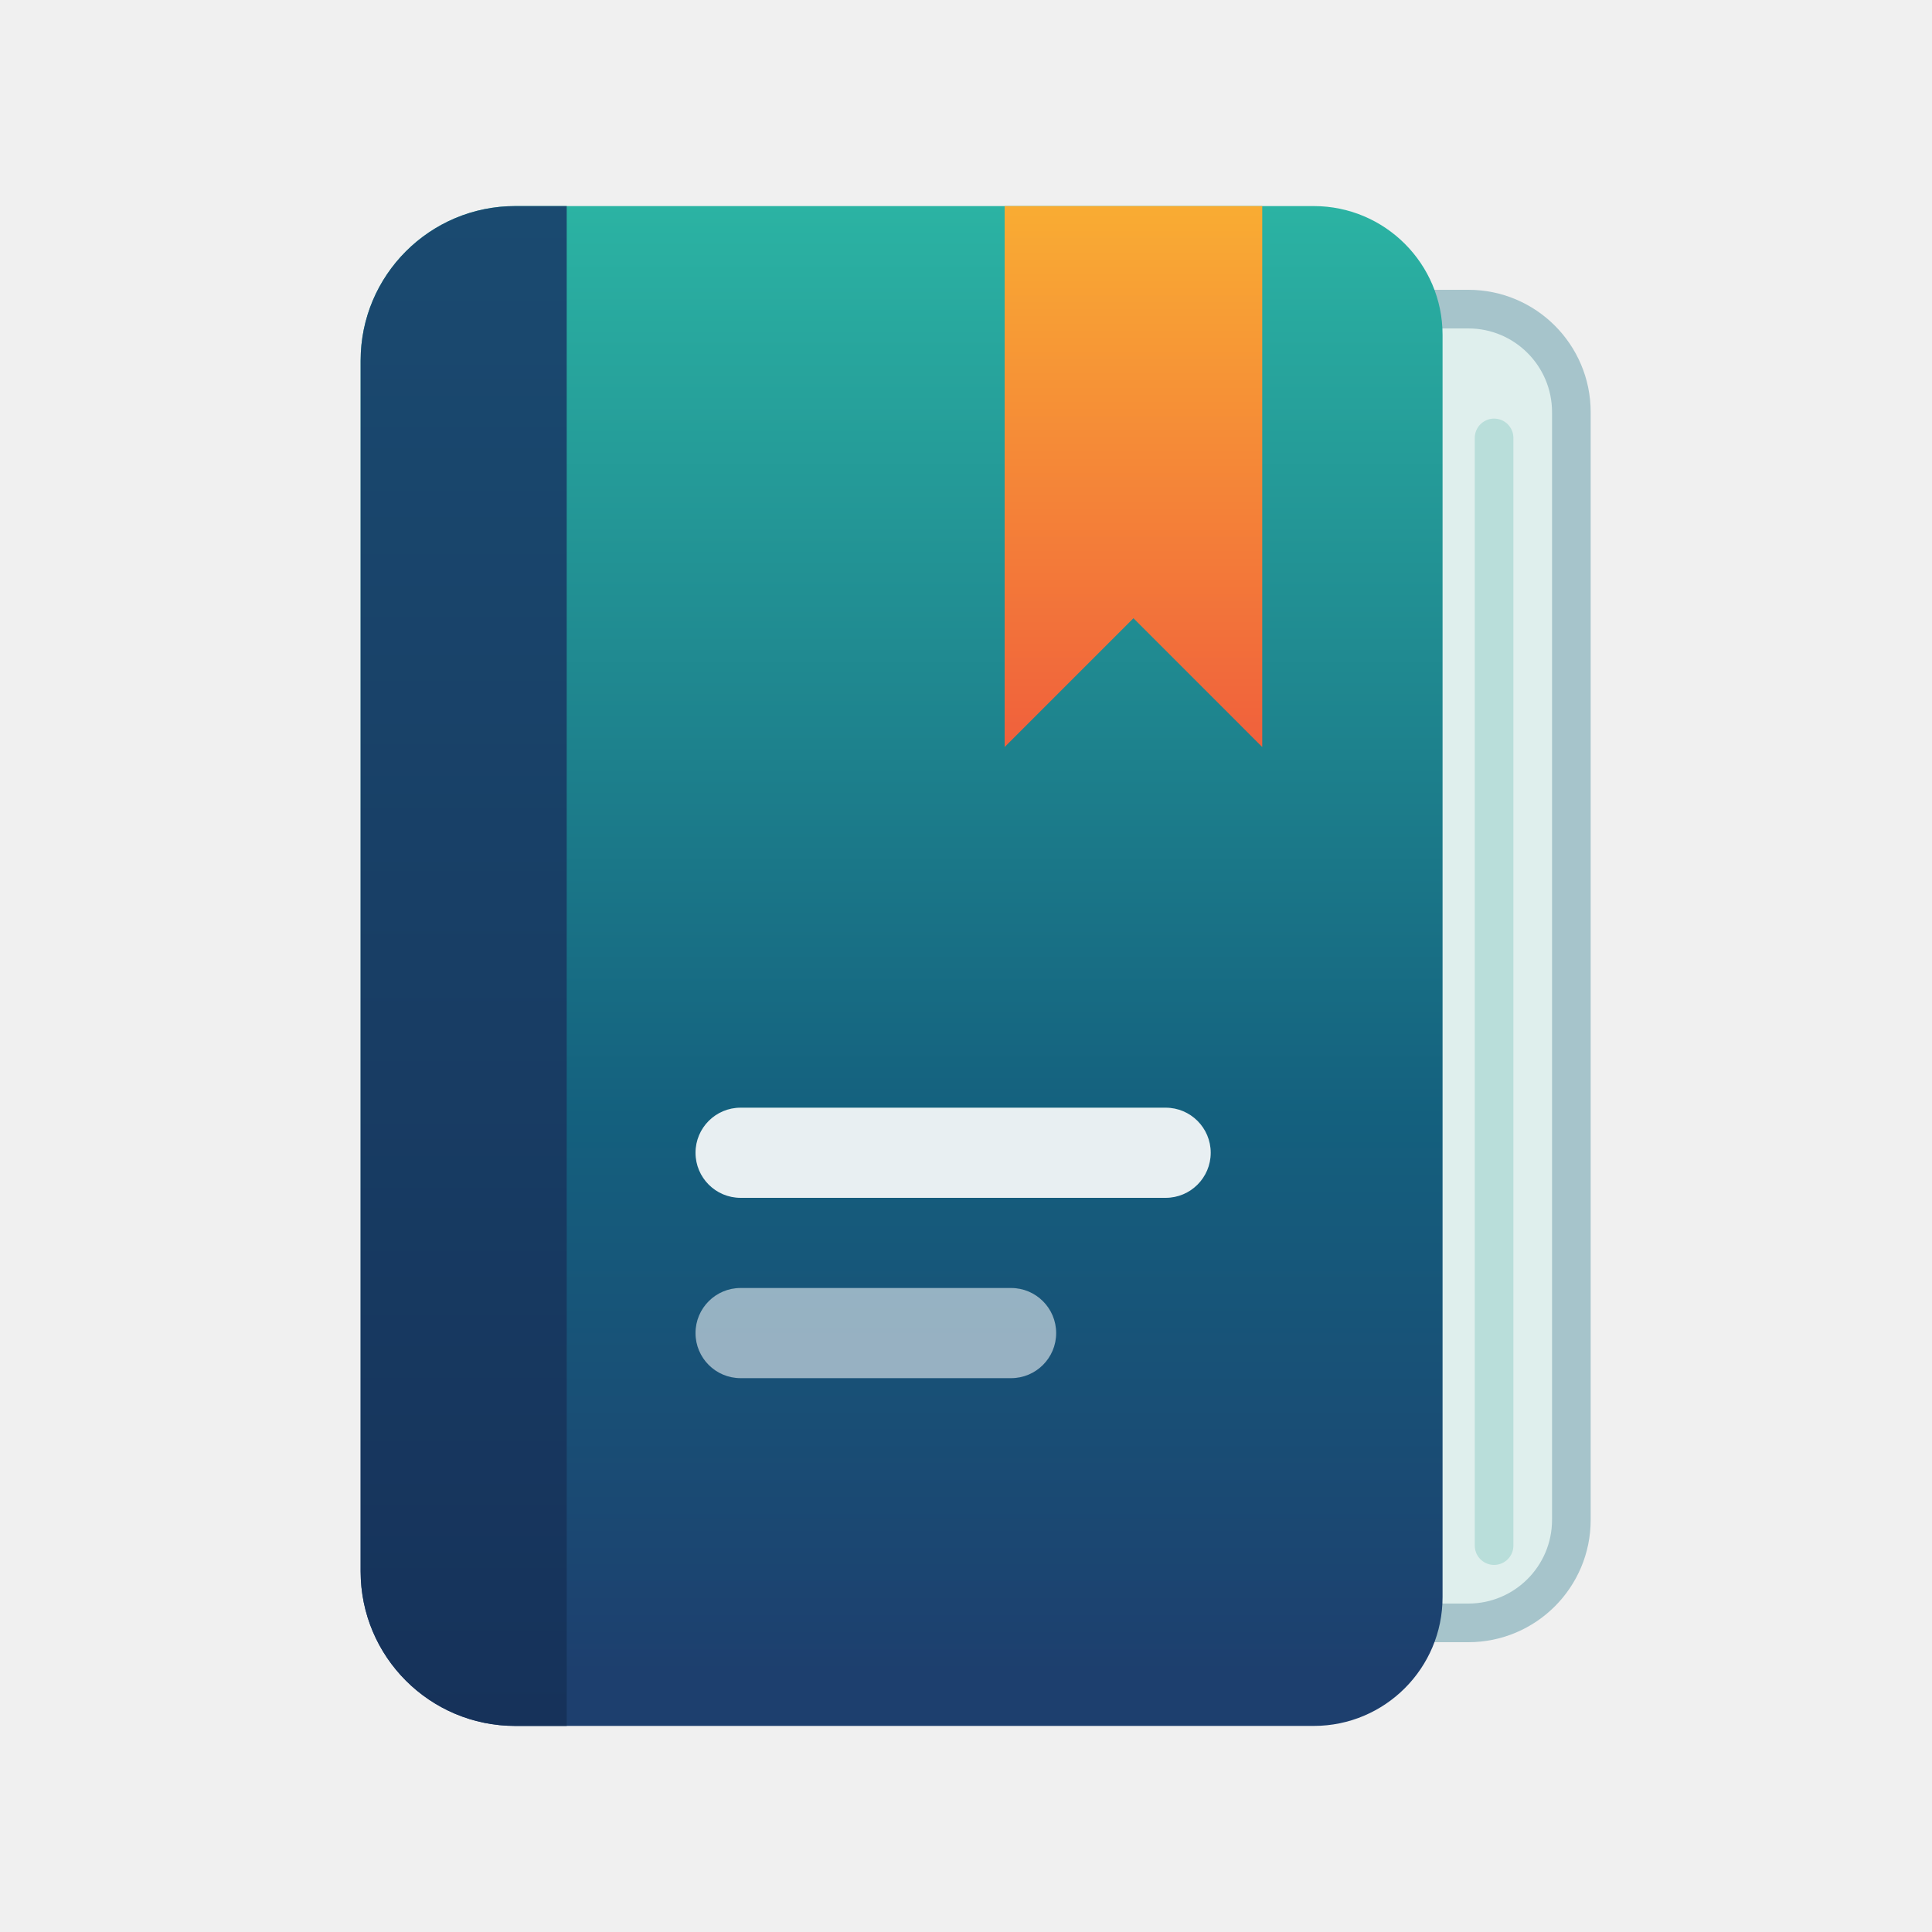
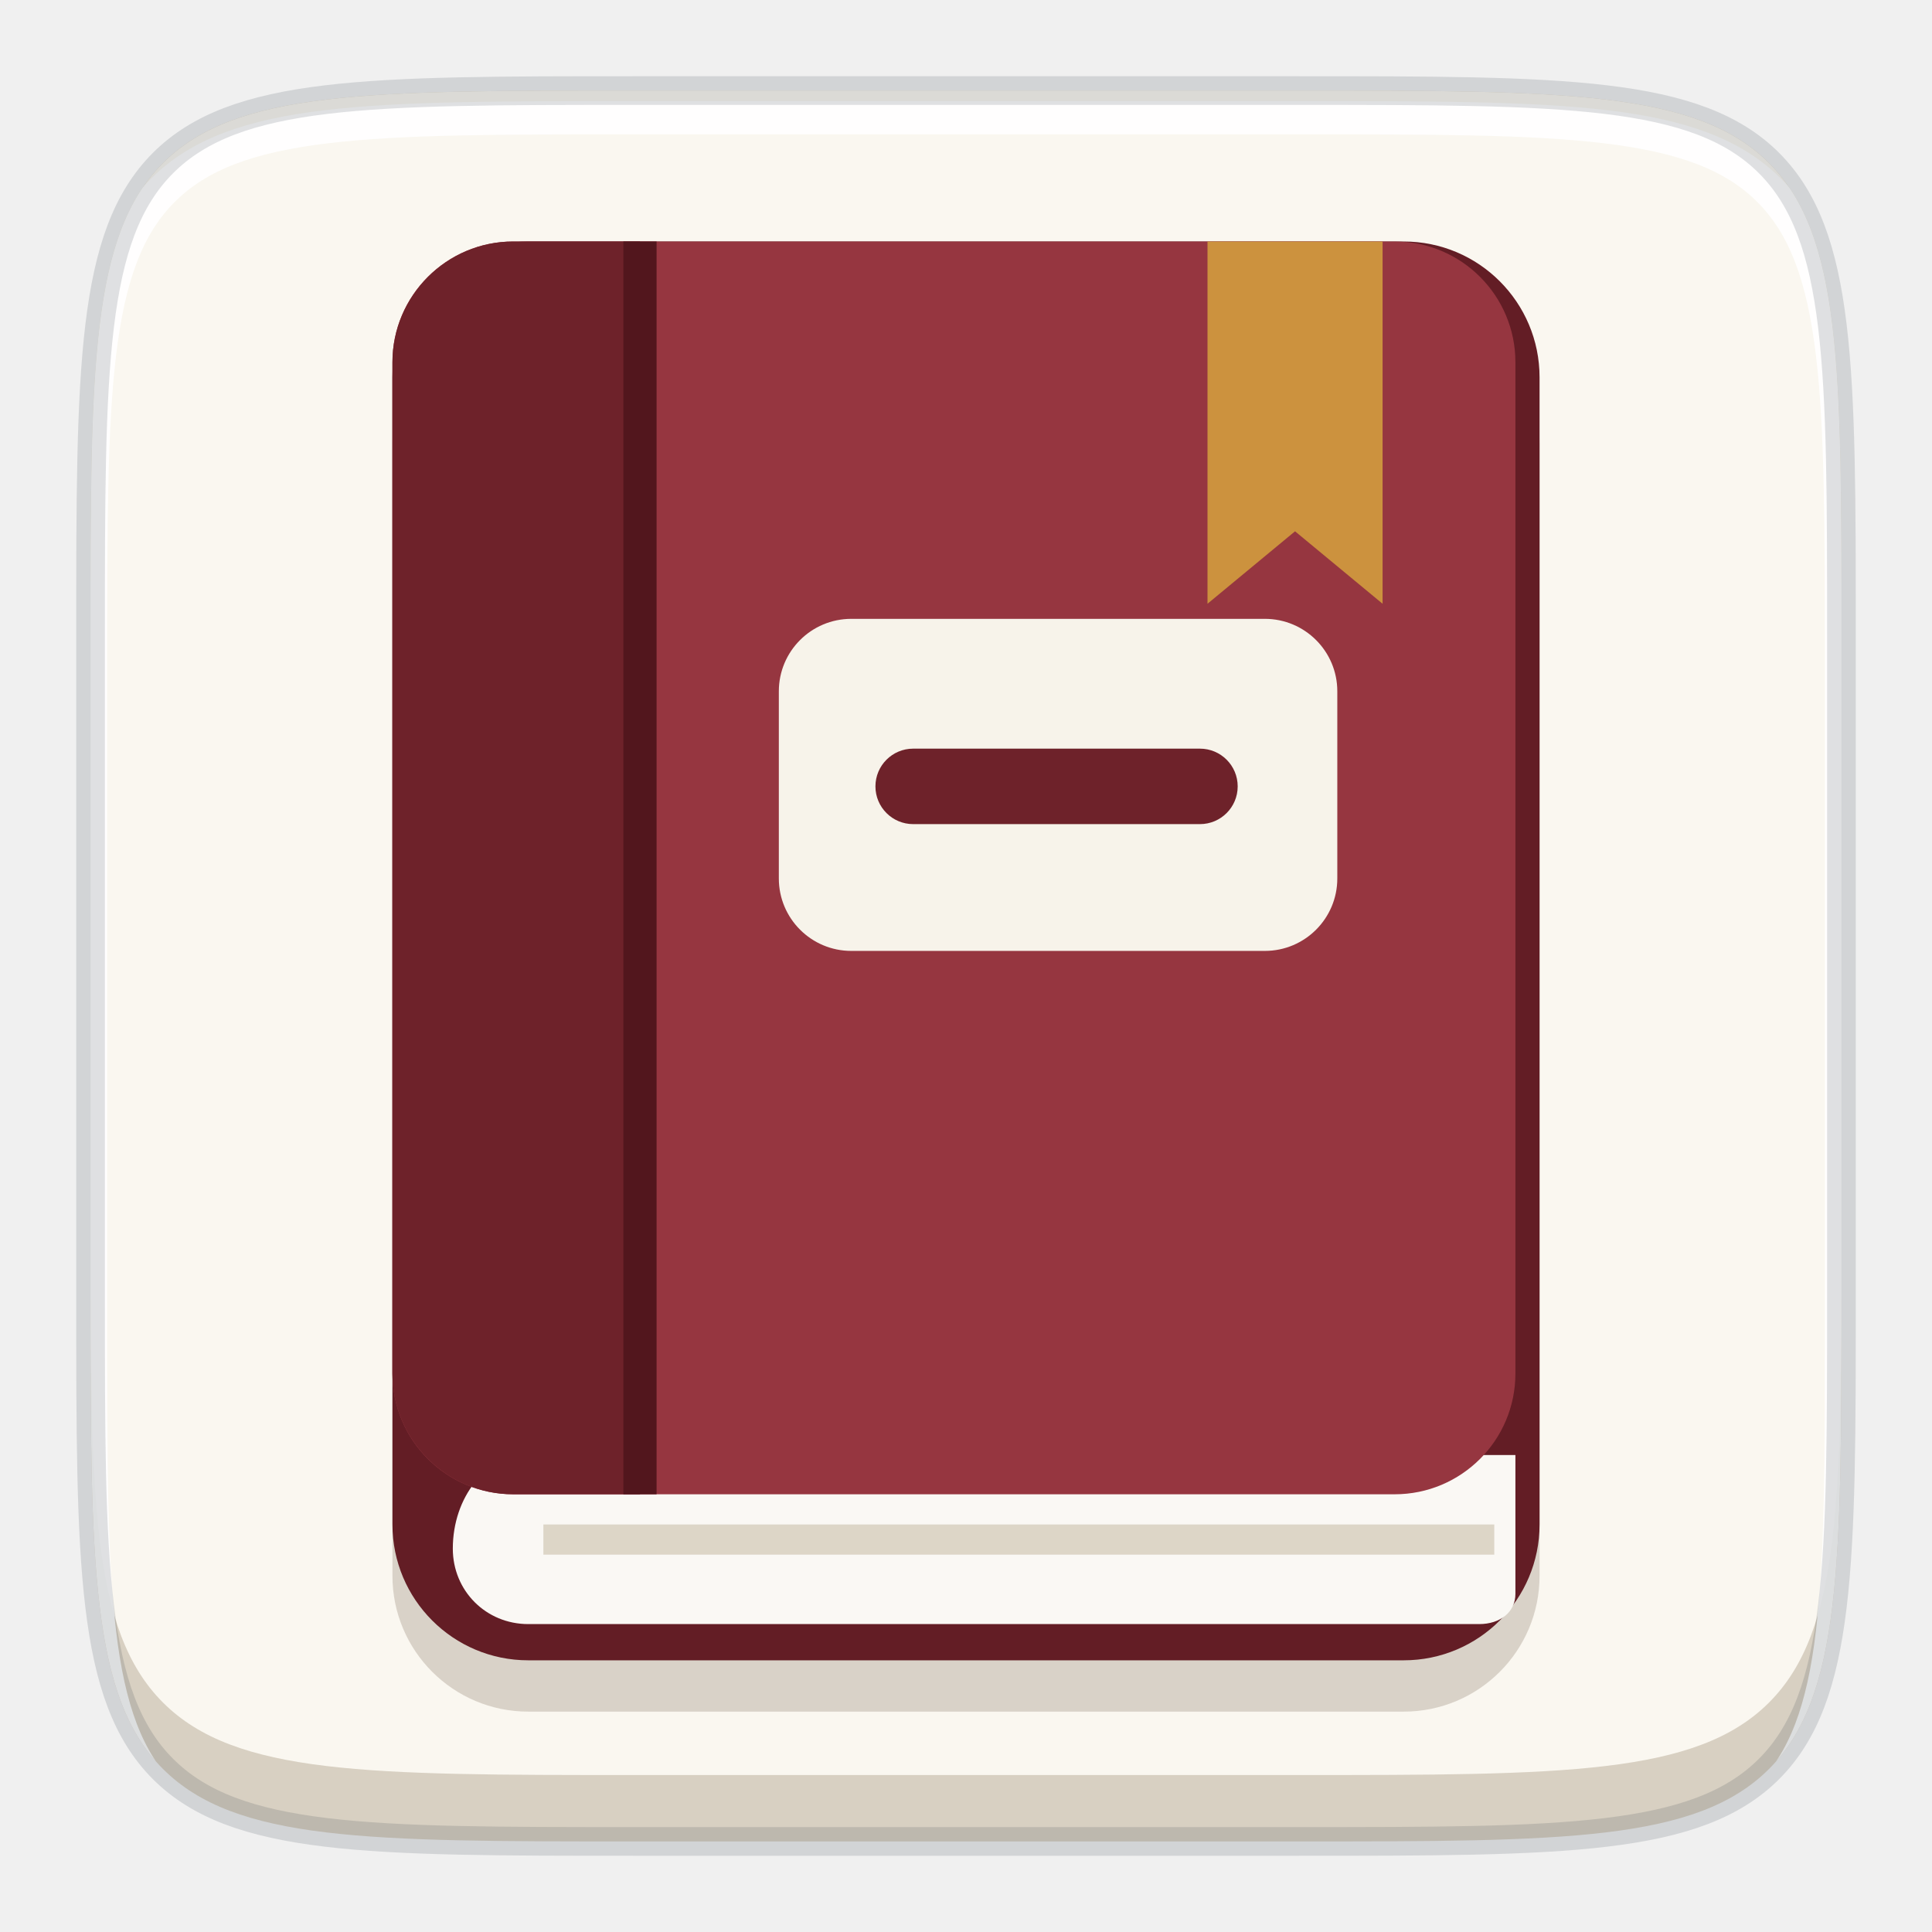
- <svg xmlns="http://www.w3.org/2000/svg" viewBox="0 0 150 150">
-   <rect x="40" y="24" width="82" height="102" rx="8" fill="#DFEFED" stroke="#A6C4CB" stroke-width="3" />
-   <path d="M116 34v86M110 30v94" stroke="#B9DEDA" stroke-width="3" stroke-linecap="round" />
-   <linearGradient id="tb_cover" x1="70" x2="70" y1="16" y2="130" gradientUnits="userSpaceOnUse">
-     <stop stop-color="#2BB3A3" offset="0" />
-     <stop stop-color="#14607E" offset=".62" />
-     <stop stop-color="#1D3F6E" offset="1" />
-   </linearGradient>
-   <path d="M40 16h62a10 10 0 0 1 10 10v98a10 10 0 0 1-10 10H40a12 12 0 0 1-12-12V28a12 12 0 0 1 12-12z" fill="url(#tb_cover)" />
-   <linearGradient id="tb_spine" x1="35" x2="35" y1="16" y2="134" gradientUnits="userSpaceOnUse">
-     <stop stop-color="#1A4A70" offset="0" />
-     <stop stop-color="#16325A" offset="1" />
-   </linearGradient>
-   <path d="M40 16h4v118h-4a12 12 0 0 1-12-12V28a12 12 0 0 1 12-12z" fill="url(#tb_spine)" />
-   <linearGradient id="tb_mark" x1="88" x2="88" y1="16" y2="58" gradientUnits="userSpaceOnUse">
-     <stop stop-color="#F9AC33" offset="0" />
-     <stop stop-color="#F0603C" offset="1" />
-   </linearGradient>
-   <path d="M78 16h20v42l-10-10-10 10V16z" fill="url(#tb_mark)" />
-   <rect x="54" y="86" width="40" height="7" rx="3.5" fill="#fff" opacity=".9" />
-   <rect x="54" y="100" width="28" height="7" rx="3.5" fill="#fff" opacity=".55" />
+ <svg xmlns="http://www.w3.org/2000/svg" viewBox="0 0 64 64" fill="none">
+   <defs>
+     <clipPath id="wb-textbook-c">
+       <path d="M 21 3 H 43 C 51.8 3 56.2 3 58.6 5.4 C 61 7.8 61 12.2 61 21 V 43 C 61 51.8 61 56.2 58.6 58.6 C 56.2 61 51.8 61 43 61 H 21 C 12.2 61 7.8 61 5.4 58.6 C 3 56.2 3 51.8 3 43 V 21 C 3 12.2 3 7.8 5.4 5.4 C 7.8 3 12.2 3 21 3 Z" />
+     </clipPath>
+   </defs>
+   <g clip-path="url(#wb-textbook-c)">
+     <rect x="2" y="2" width="60" height="60" fill="#D8D0C2" />
+     <path d="M 21 3 H 43 C 51.8 3 56.2 3 58.6 5.4 C 61 7.8 61 12.2 61 21 V 43 C 61 51.8 61 56.2 58.6 58.6 C 56.2 61 51.8 61 43 61 H 21 C 12.2 61 7.8 61 5.4 58.6 C 3 56.2 3 51.8 3 43 V 21 C 3 12.2 3 7.8 5.4 5.4 C 7.8 3 12.2 3 21 3 Z" transform="translate(0, -2.2)" fill="#FAF7F0" />
+     <path d="M 21 3 H 43 C 51.8 3 56.2 3 58.6 5.4 C 61 7.8 61 12.2 61 21 V 43 C 61 51.8 61 56.2 58.6 58.6 C 56.2 61 51.8 61 43 61 H 21 C 12.2 61 7.8 61 5.4 58.6 C 3 56.2 3 51.8 3 43 V 21 C 3 12.2 3 7.8 5.4 5.4 C 7.8 3 12.2 3 21 3 Z" transform="translate(0, 0.9)" fill="none" stroke="#FFFFFF" stroke-opacity="0.92" stroke-width="1.1" />
+   </g>
+   <path d="M 21 3 H 43 C 51.8 3 56.2 3 58.6 5.4 C 61 7.8 61 12.2 61 21 V 43 C 61 51.8 61 56.2 58.6 58.6 C 56.2 61 51.8 61 43 61 H 21 C 12.2 61 7.8 61 5.4 58.6 C 3 56.2 3 51.8 3 43 V 21 C 3 12.2 3 7.8 5.4 5.4 C 7.8 3 12.2 3 21 3 Z" fill="none" stroke="#0F172A" stroke-opacity="0.13" stroke-width="0.95" />
+   <rect x="13" y="10.2" width="38" height="46.5" rx="4.5" fill="#8C7E6B" fill-opacity="0.3" />
+   <rect x="13" y="8" width="38" height="47" rx="4.5" fill="#631D25" />
+   <path d="M17.5 48.2H50.2V52.8C50.2 53.4 49.7 53.8 49 53.8H17.5C16.1 53.8 15 52.7 15 51.3C15 49.6 16.1 48.2 17.5 48.2Z" fill="#FAF8F4" />
+   <line x1="18" y1="51" x2="49.5" y2="51" stroke="#DDD6C7" stroke-width="1" />
+   <rect x="13" y="8" width="37.2" height="41.5" rx="4" fill="#963640" />
+   <path d="M13 12C13 9.8 14.8 8 17 8H21.2V49.5H17C14.8 49.5 13 47.7 13 45.5V12Z" fill="#6E222A" />
+   <line x1="21.2" y1="8" x2="21.2" y2="49.5" stroke="#52161D" stroke-width="1.1" />
+   <rect x="25.8" y="20.5" width="18.5" height="11" rx="2.4" fill="#F7F3EA" />
+   <rect x="29" y="24.8" width="12" height="2.5" rx="1.25" fill="#6E222A" />
+   <path d="M40 8H45.8V20L42.9 17.6L40 20V8Z" fill="#CC923E" />
</svg>
